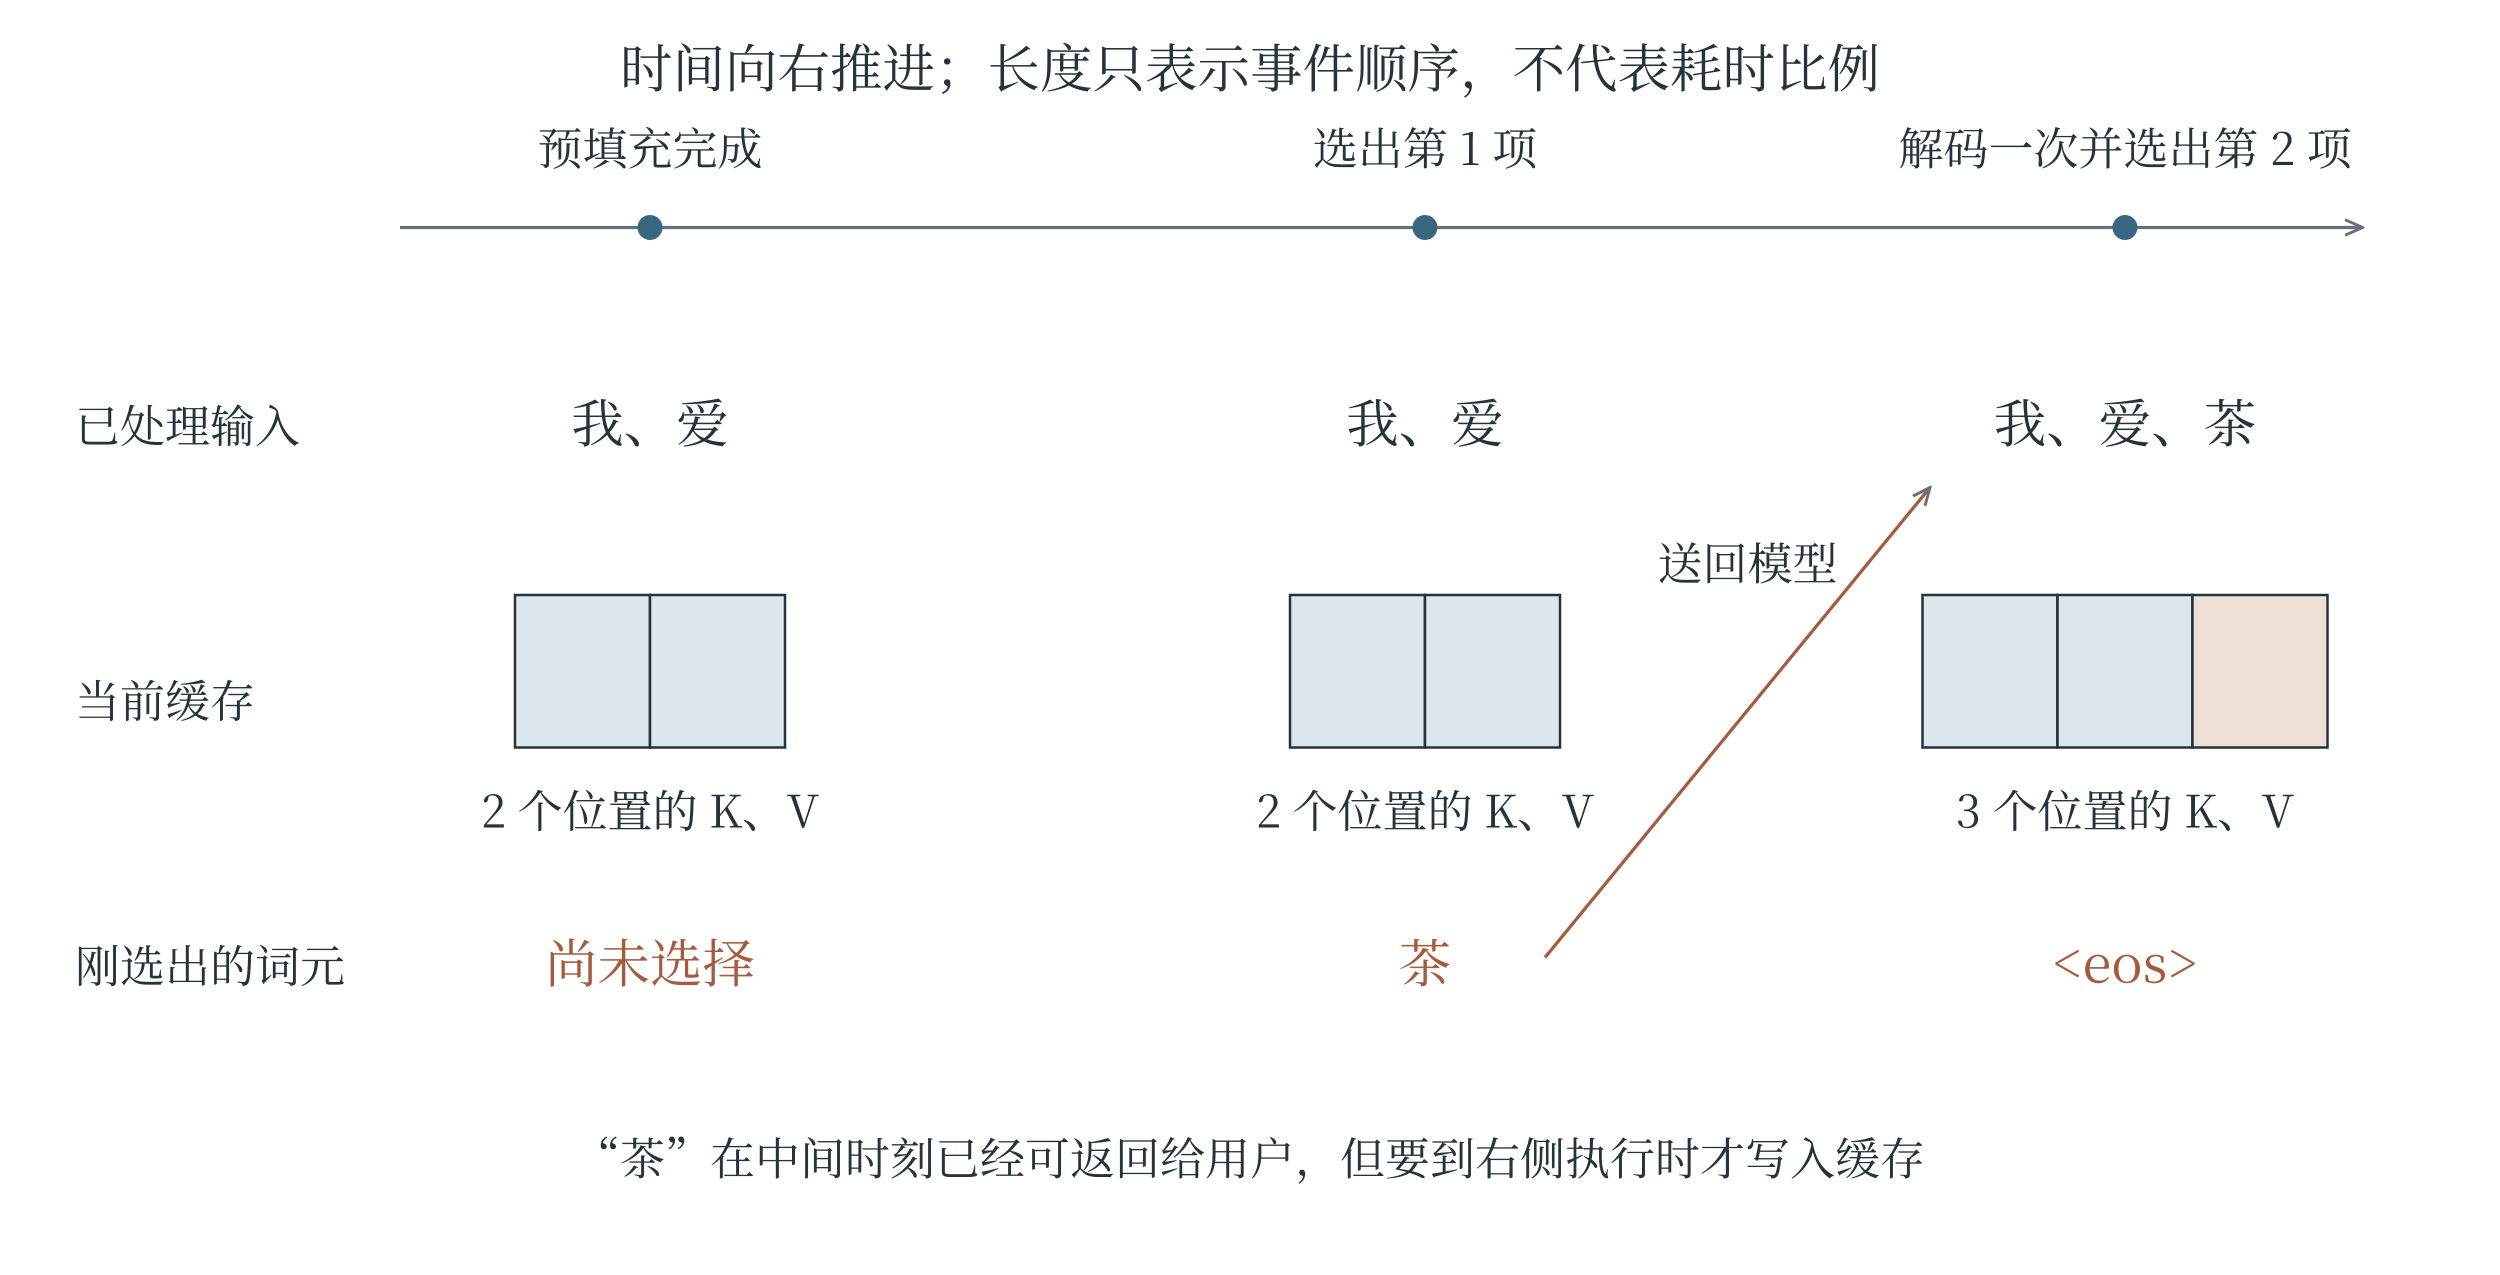
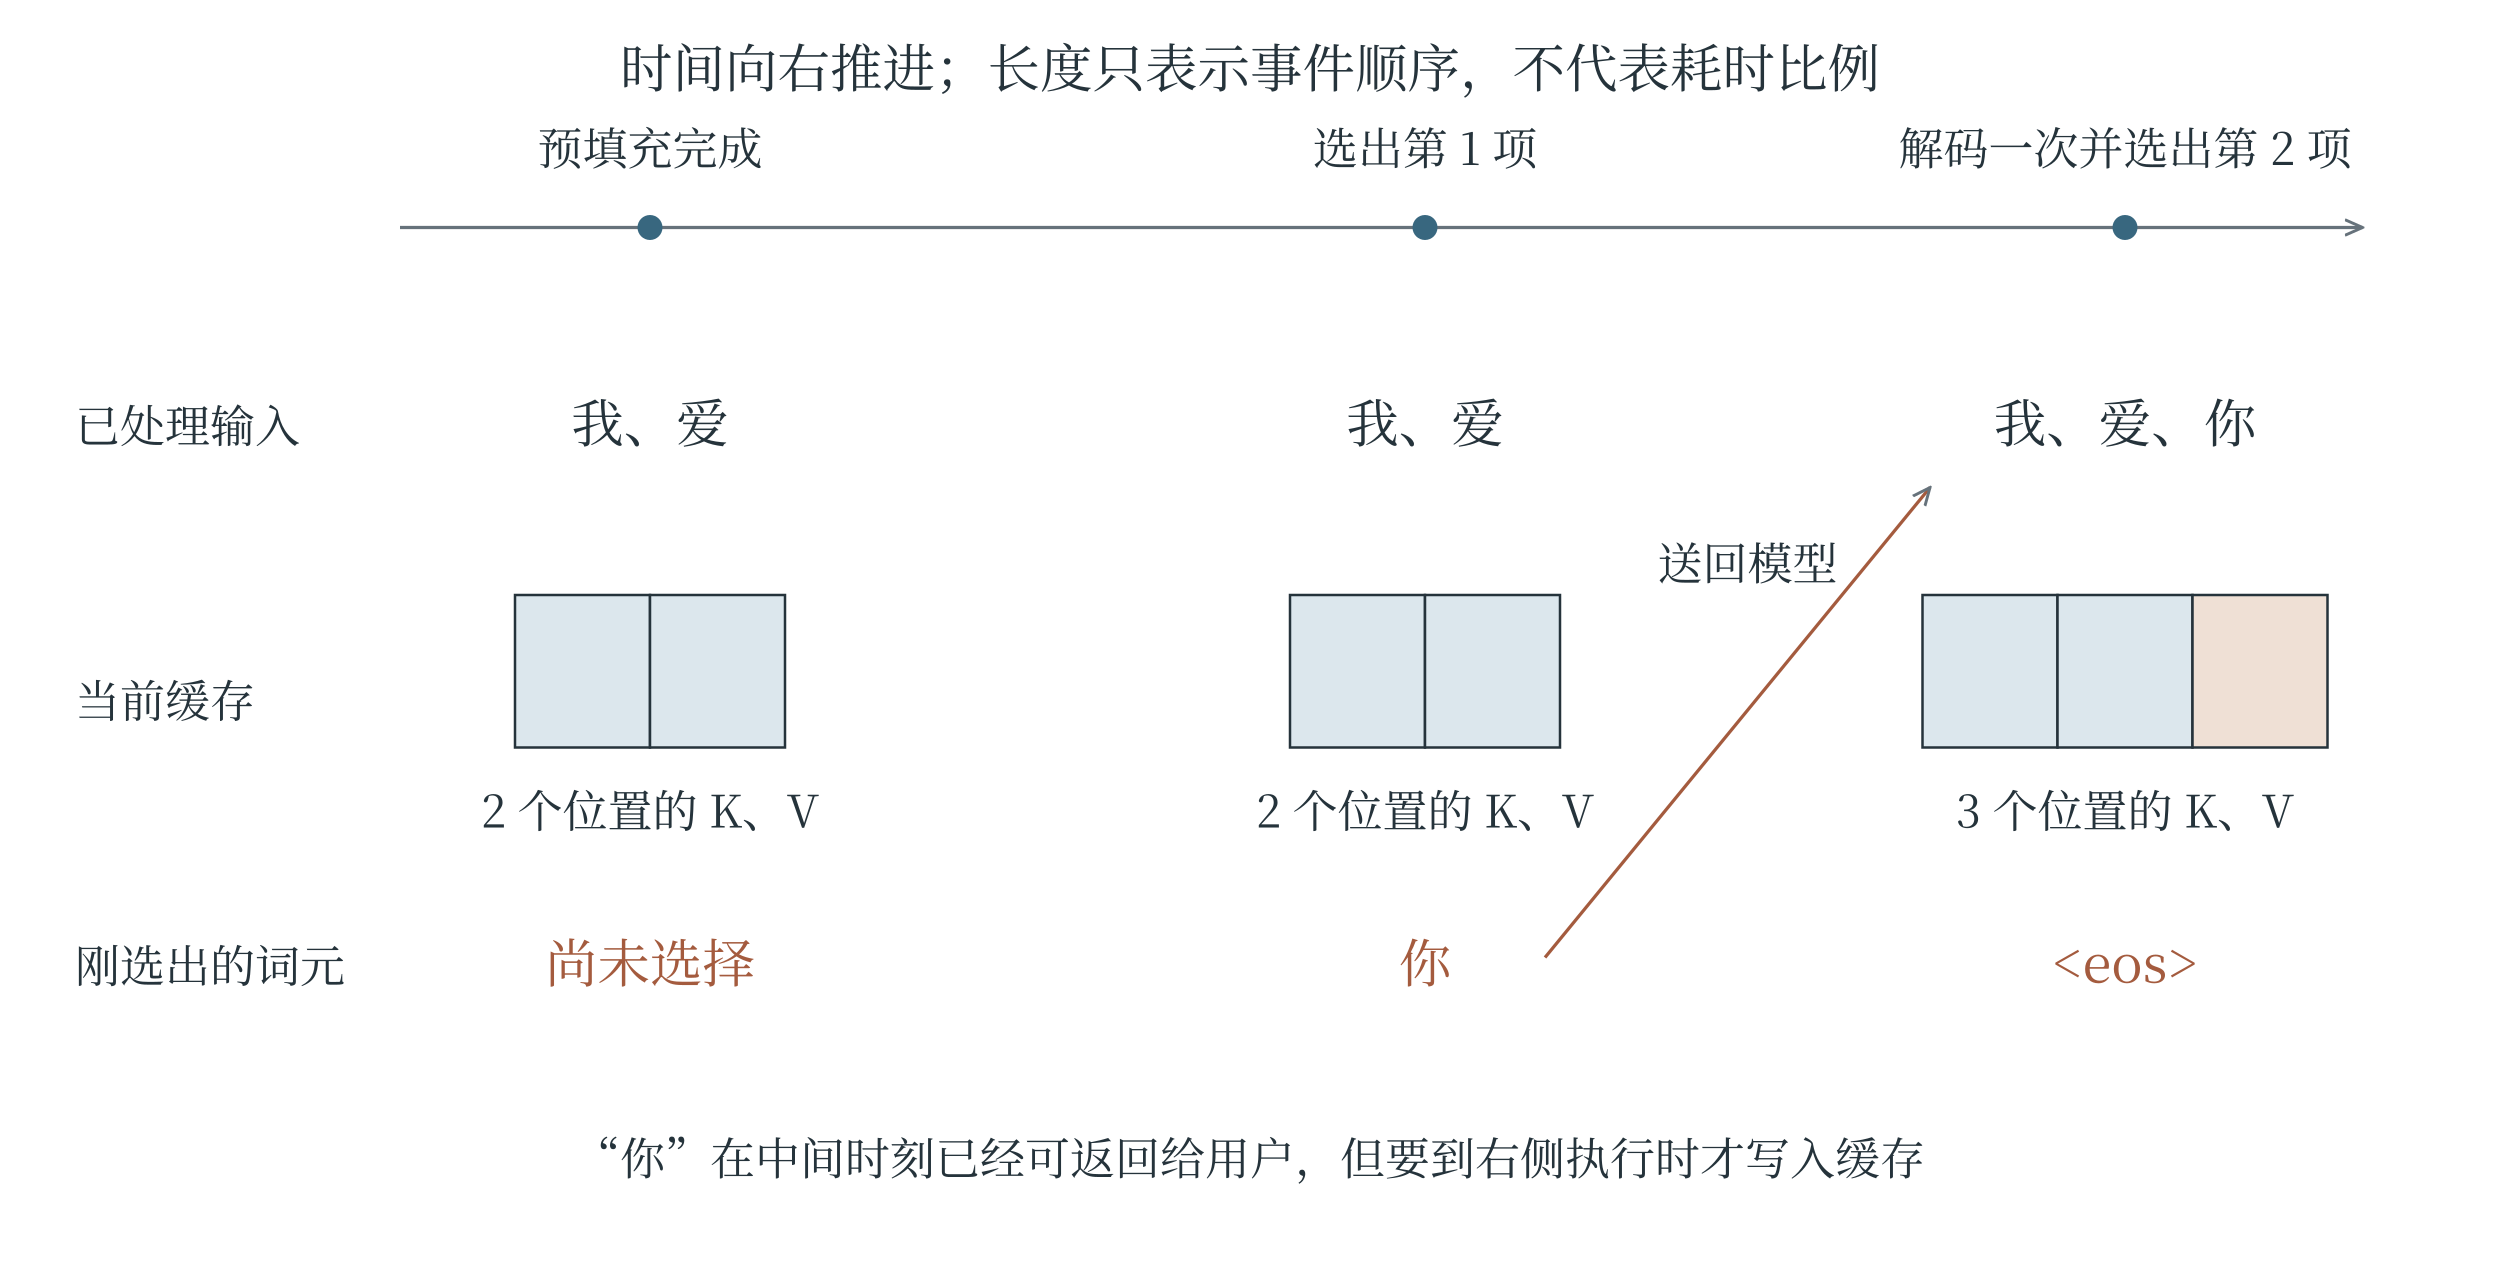
<svg xmlns="http://www.w3.org/2000/svg" width="1000" height="510" viewBox="0 0 1000 510" role="img" aria-labelledby="title desc">
  <style>text{font-family:"Noto Serif CJK SC","SimSun","Songti SC",serif;font-size:21px;fill:#25333b} .small{font-size:18px} .tiny{font-size:16px} .math{font-family:Georgia,"Times New Roman",serif;font-style:italic} .muted{fill:#66727b}</style>
  <defs>
    <marker id="arrow" viewBox="0 0 10 10" refX="9" refY="5" markerWidth="6" markerHeight="6" orient="auto-start-reverse">
      <path d="M 0 1 L 9 5 L 0 9" fill="none" stroke="#66727b" stroke-width="1.5" />
    </marker>
  </defs>
  <rect width="1000" height="100%" fill="white" />
  <text x="500.000" y="35.000" class="" text-anchor="middle">时间向右推进；长度只表示事件顺序，不代表耗时比例</text>
  <line x1="160.000" y1="91.000" x2="945.000" y2="91.000" stroke="#66727b" stroke-width="1.3" marker-end="url(#arrow)" />
  <circle cx="260.000" cy="91.000" r="5" fill="#38677f" />
  <text x="260.000" y="66.000" class="small" text-anchor="middle">预填充完成</text>
  <circle cx="570.000" cy="91.000" r="5" fill="#38677f" />
  <text x="570.000" y="66.000" class="small" text-anchor="middle">选出第 1 项</text>
  <circle cx="850.000" cy="91.000" r="5" fill="#38677f" />
  <text x="850.000" y="66.000" class="small" text-anchor="middle">解码一次并选出第 2 项</text>
  <text x="30.000" y="177.000" class="small" text-anchor="start">已处理输入</text>
  <text x="30.000" y="287.000" class="small" text-anchor="start">当前缓存</text>
  <text x="30.000" y="393.000" class="small" text-anchor="start">刚选出的词元</text>
  <text x="260.000" y="177.000" class="" text-anchor="middle">我、爱</text>
  <rect x="206.000" y="238.000" width="54.000" height="61.000" fill="#dce7ed" stroke="#25333b" stroke-width="1" />
  <rect x="260.000" y="238.000" width="54.000" height="61.000" fill="#dce7ed" stroke="#25333b" stroke-width="1" />
  <text x="260.000" y="331.000" class="small" text-anchor="middle">2 个位置的 K、V</text>
  <text x="260.000" y="393.000" class="" text-anchor="middle" style="fill:#a45b3e">尚未选择</text>
  <text x="570.000" y="177.000" class="" text-anchor="middle">我、爱</text>
  <rect x="516.000" y="238.000" width="54.000" height="61.000" fill="#dce7ed" stroke="#25333b" stroke-width="1" />
  <rect x="570.000" y="238.000" width="54.000" height="61.000" fill="#dce7ed" stroke="#25333b" stroke-width="1" />
  <text x="570.000" y="331.000" class="small" text-anchor="middle">2 个位置的 K、V</text>
-   <text x="570.000" y="393.000" class="" text-anchor="middle" style="fill:#a45b3e">茶</text>
-   <text x="850.000" y="177.000" class="" text-anchor="middle">我、爱、茶</text>
+   <text x="570.000" y="393.000" class="" text-anchor="middle" style="fill:#a45b3e">你</text>
+   <text x="850.000" y="177.000" class="" text-anchor="middle">我、爱、你</text>
  <rect x="769.000" y="238.000" width="54.000" height="61.000" fill="#dce7ed" stroke="#25333b" stroke-width="1" />
  <rect x="823.000" y="238.000" width="54.000" height="61.000" fill="#dce7ed" stroke="#25333b" stroke-width="1" />
  <rect x="877.000" y="238.000" width="54.000" height="61.000" fill="#efe0d5" stroke="#25333b" stroke-width="1" />
  <text x="850.000" y="331.000" class="small" text-anchor="middle">3 个位置的 K、V</text>
  <text x="850.000" y="393.000" class="" text-anchor="middle" style="fill:#a45b3e">&lt;eos&gt;</text>
  <line x1="618.000" y1="383.000" x2="772.000" y2="195.000" stroke="#a45b3e" stroke-width="1.3" marker-end="url(#arrow)" />
  <text x="699.000" y="232.000" class="small" text-anchor="middle">送回模型</text>
-   <text x="500.000" y="470.000" class="small" text-anchor="middle">“茶”在中间时刻已经可返回给用户，但要到右侧执行时才写入缓存</text>
+   <text x="500.000" y="470.000" class="small" text-anchor="middle">“你”在中间时刻已经可返回给用户，但要到右侧执行时才写入缓存</text>
</svg>
